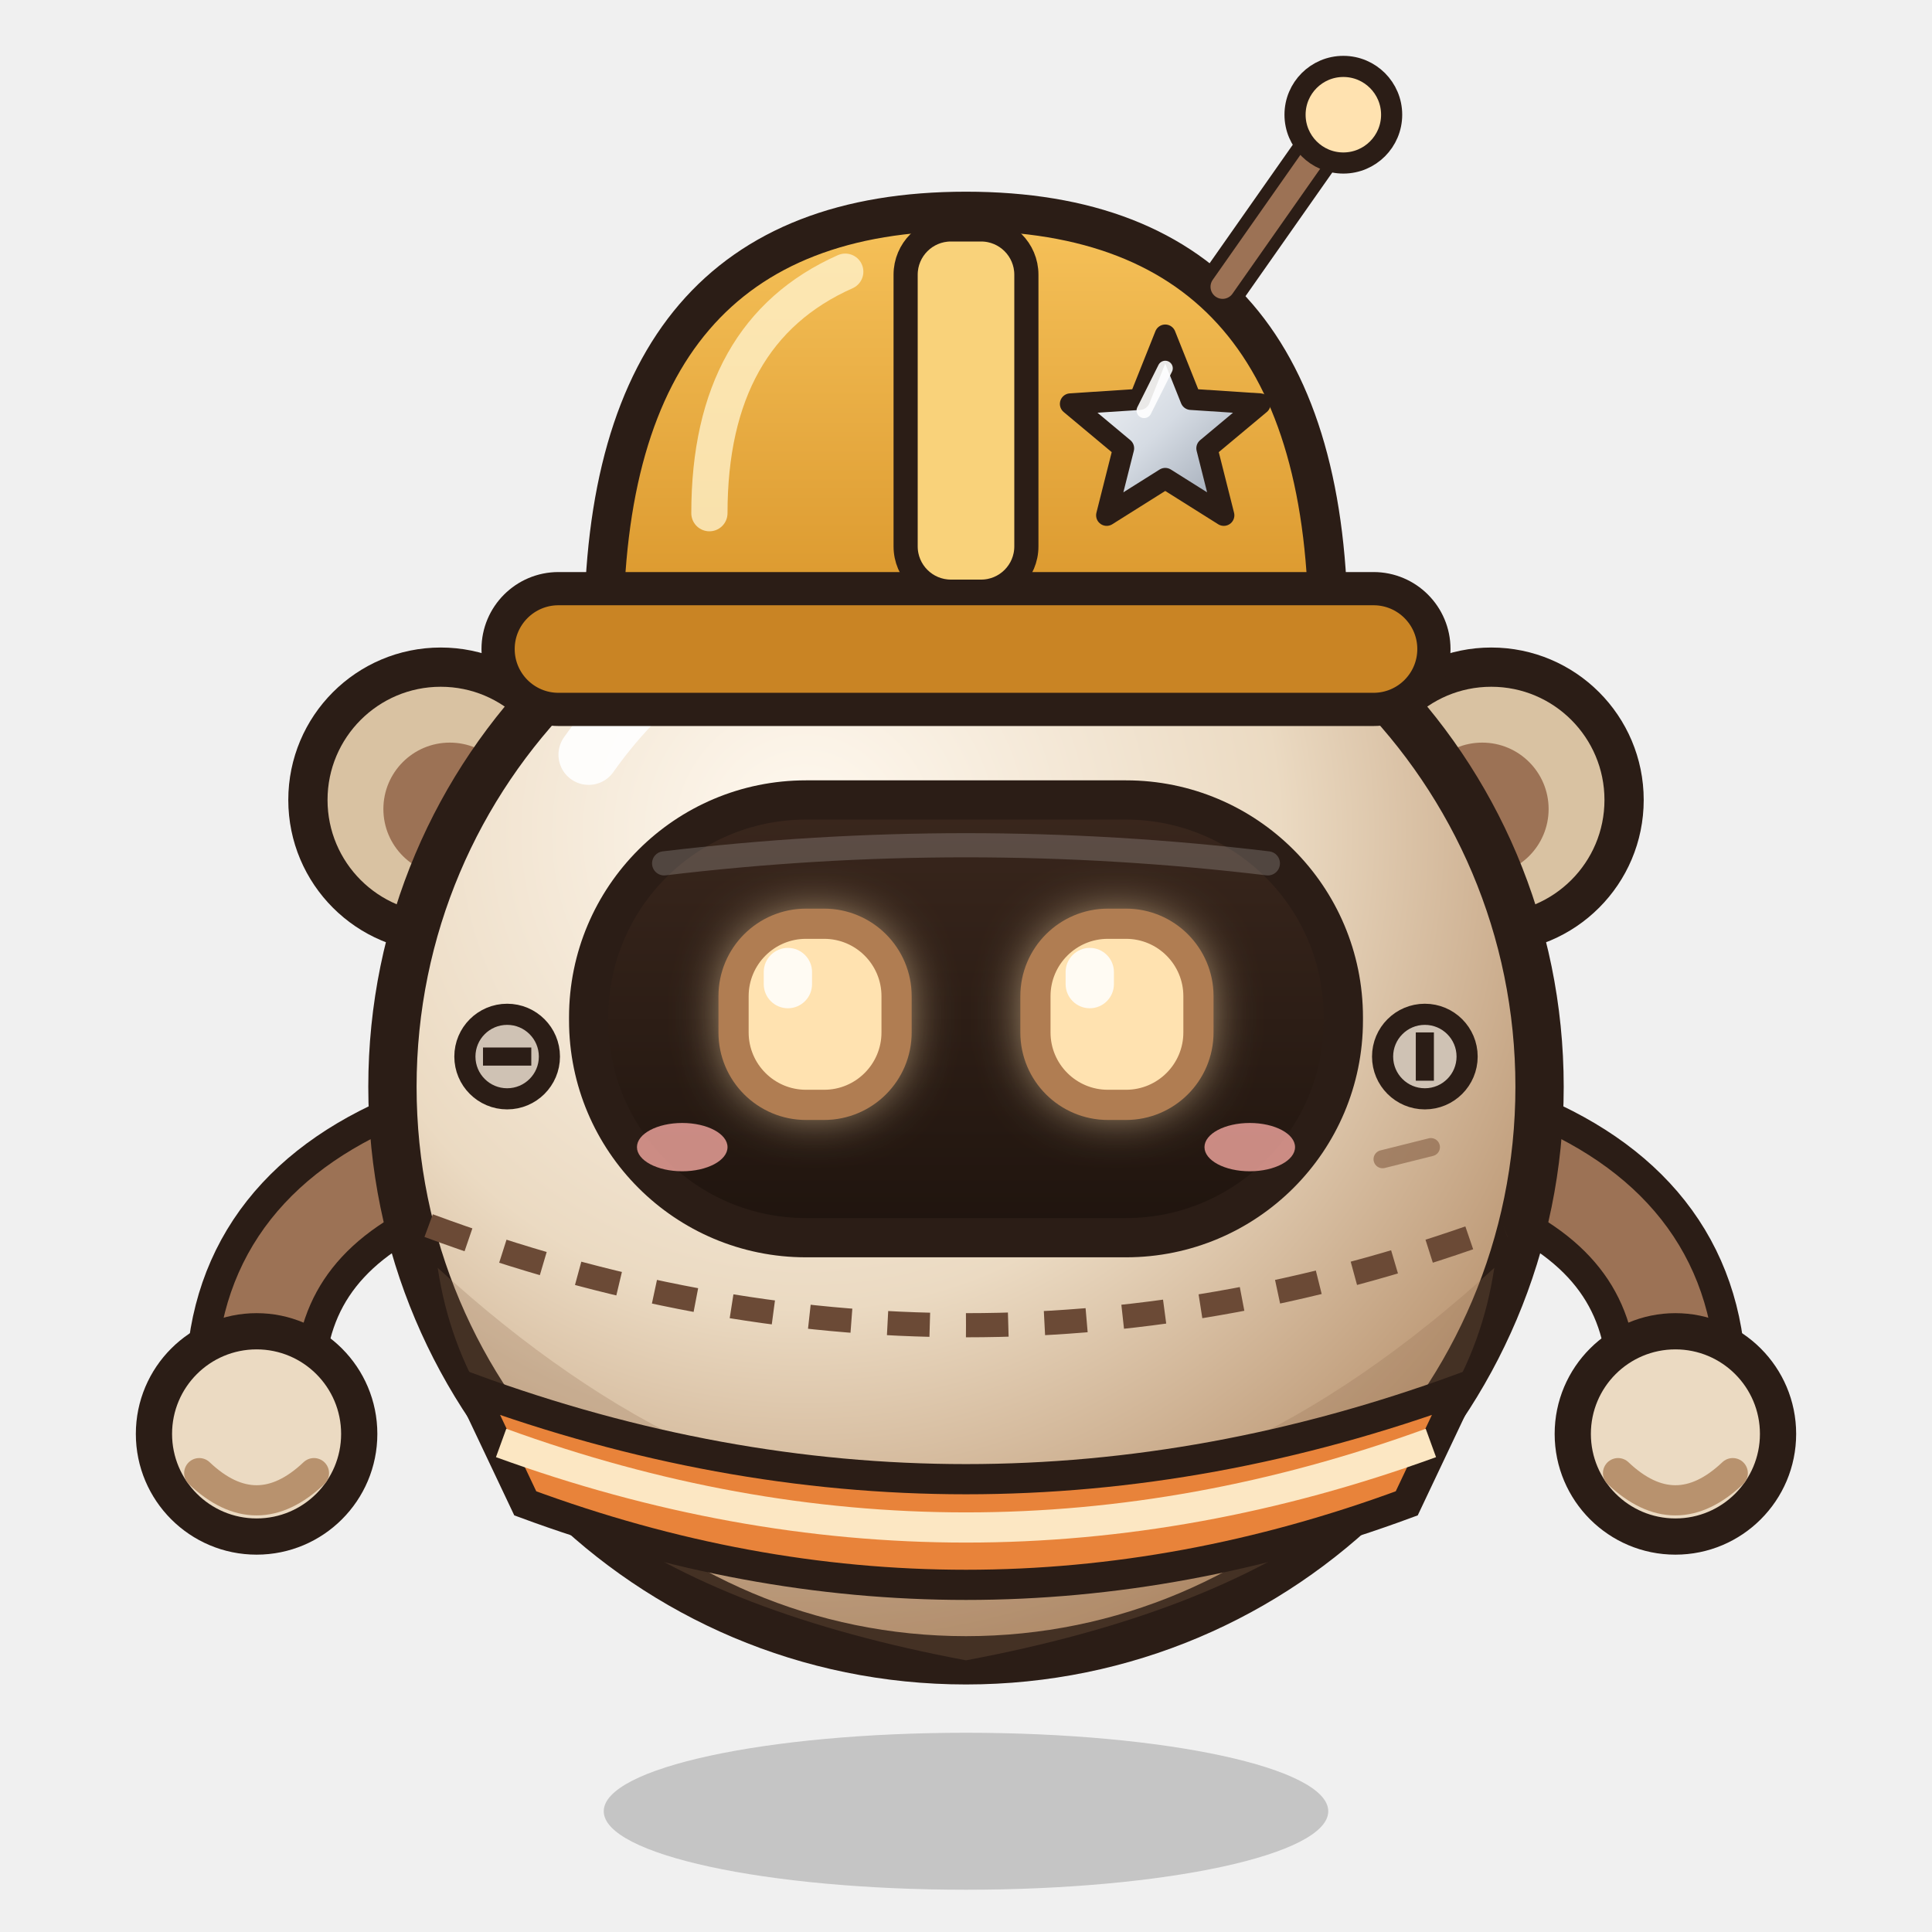
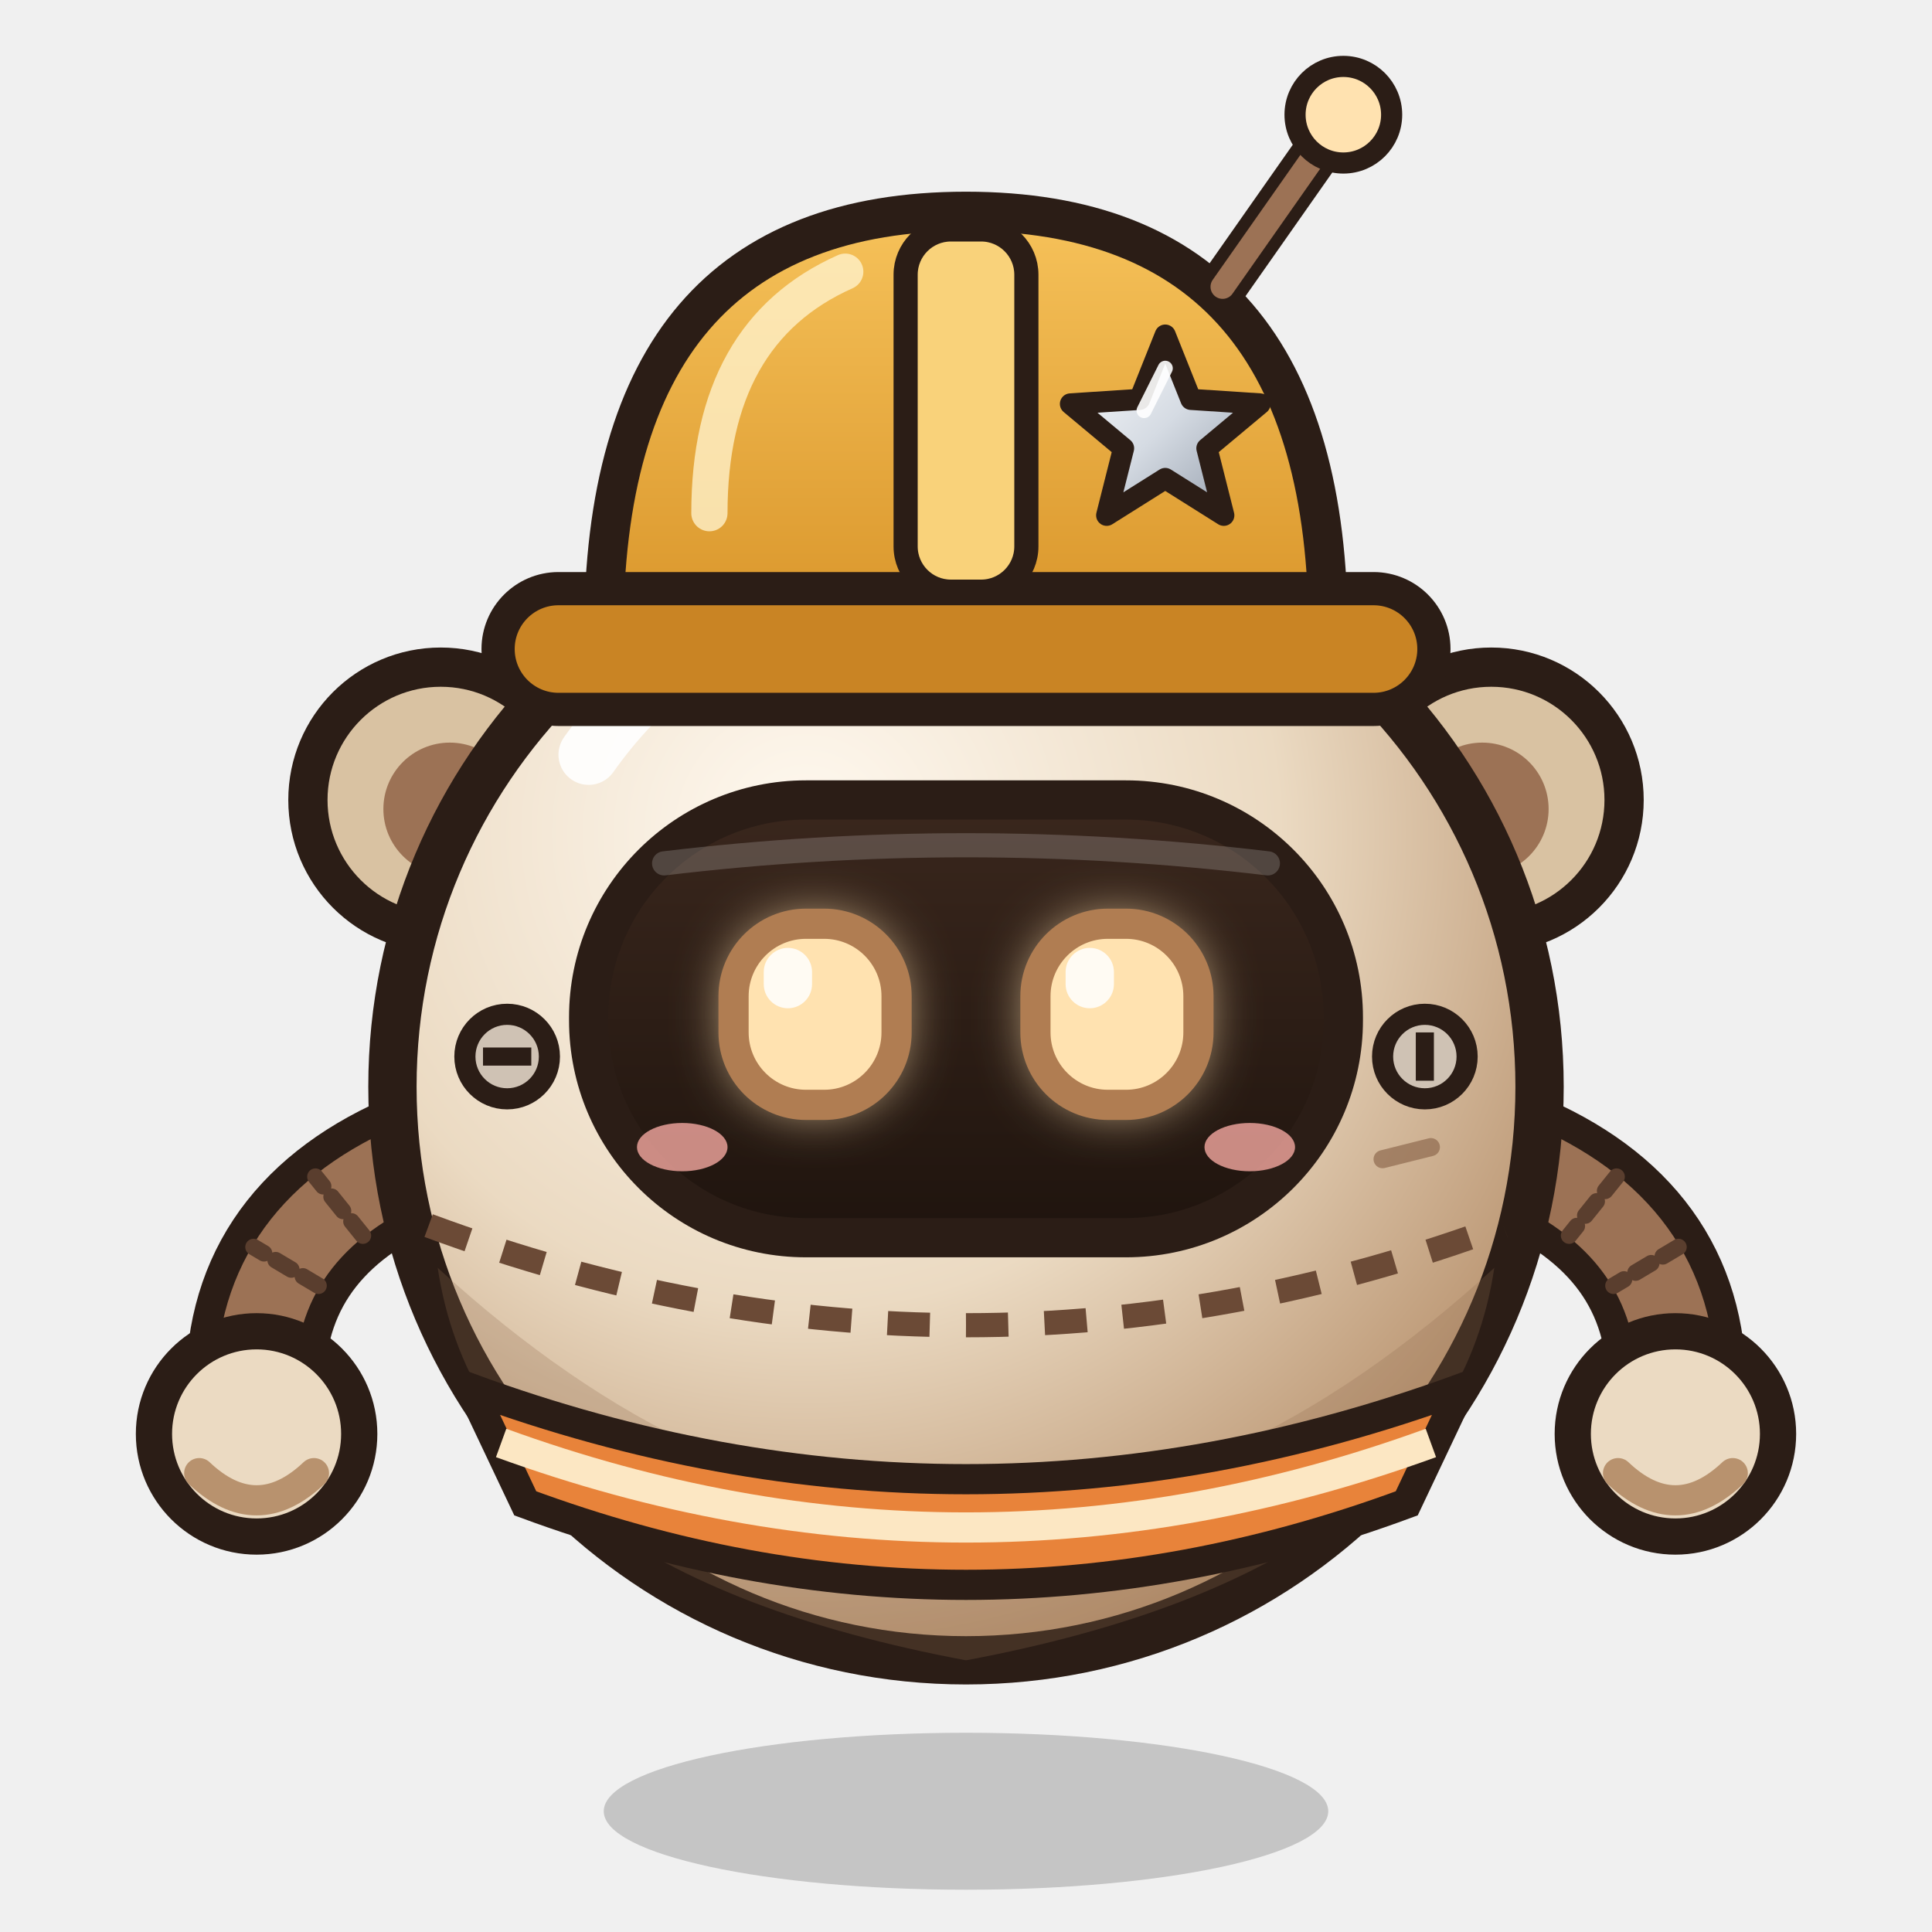
<svg xmlns="http://www.w3.org/2000/svg" viewBox="0 0 64 64" width="256" height="256">
  <defs>
    <radialGradient id="shell" cx="36%" cy="28%" r="75%">
      <stop offset="0%" stop-color="#FFF9F0" />
      <stop offset="55%" stop-color="#EBDAC2" />
      <stop offset="100%" stop-color="#B8926E" />
    </radialGradient>
    <linearGradient id="screen" x1="0" y1="0" x2="0" y2="1">
      <stop offset="0%" stop-color="#3A271D" />
      <stop offset="100%" stop-color="#1F140E" />
    </linearGradient>
    <linearGradient id="hat" x1="0" y1="0" x2="0" y2="1">
      <stop offset="0%" stop-color="#F6C25A" />
      <stop offset="100%" stop-color="#D9952A" />
    </linearGradient>
    <linearGradient id="silver" x1="0" y1="0" x2="1" y2="1">
      <stop offset="0%" stop-color="#FFFFFF" />
      <stop offset="50%" stop-color="#D5DBE3" />
      <stop offset="100%" stop-color="#8E98A6" />
    </linearGradient>
    <filter id="eyeGlow" x="-50%" y="-50%" width="200%" height="200%">
      <feGaussianBlur stdDeviation="0.9" result="b" />
      <feMerge>
        <feMergeNode in="b" />
        <feMergeNode in="SourceGraphic" />
      </feMerge>
    </filter>
  </defs>
  <ellipse cx="32" cy="60" rx="12" ry="2.6" fill="#000" opacity="0.18" />
  <path d="M15 38 Q9 40 8.5 45" stroke="#2B1D16" stroke-width="4.6" fill="none" stroke-linecap="round" />
  <path d="M15 38 Q9 40 8.5 45" stroke="#9C7255" stroke-width="2.6" fill="none" stroke-linecap="round" />
  <path d="M49 38 Q55 40 55.5 45" stroke="#2B1D16" stroke-width="4.6" fill="none" stroke-linecap="round" />
  <path d="M49 38 Q55 40 55.5 45" stroke="#9C7255" stroke-width="2.6" fill="none" stroke-linecap="round" />
+   <path d="M12.02 40.93 L10.45 38.98" stroke="#5A3E2E" stroke-width="0.55" stroke-dasharray="0.6 0.45" stroke-linecap="round" />
+   <path d="M10.55 42.59 L8.40 41.31" stroke="#5A3E2E" stroke-width="0.55" stroke-dasharray="0.6 0.45" stroke-linecap="round" />
+   <path d="M53.55 38.98 L51.98 40.93" stroke="#5A3E2E" stroke-width="0.55" stroke-dasharray="0.6 0.45" stroke-linecap="round" />
+   <path d="M55.60 41.31 L53.45 42.59" stroke="#5A3E2E" stroke-width="0.55" stroke-dasharray="0.6 0.45" stroke-linecap="round" />
  <circle cx="8.5" cy="47.5" r="3.4" fill="#EBDAC2" stroke="#2B1D16" stroke-width="1.2" />
  <circle cx="55.5" cy="47.5" r="3.4" fill="#EBDAC2" stroke="#2B1D16" stroke-width="1.2" />
  <path d="M6.6 48.8 Q8.5 50.6 10.4 48.8" stroke="#B8926E" stroke-width="1" fill="none" stroke-linecap="round" />
  <path d="M53.6 48.8 Q55.5 50.6 57.4 48.8" stroke="#B8926E" stroke-width="1" fill="none" stroke-linecap="round" />
  <circle cx="14.6" cy="26.5" r="4.4" fill="#D9C2A2" stroke="#2B1D16" stroke-width="1.3" />
  <circle cx="14.9" cy="26.8" r="2.2" fill="#9C7255" />
  <circle cx="49.4" cy="26.5" r="4.4" fill="#D9C2A2" stroke="#2B1D16" stroke-width="1.3" />
  <circle cx="49.1" cy="26.8" r="2.2" fill="#9C7255" />
  <circle cx="32" cy="36" r="19" fill="url(#shell)" stroke="#2B1D16" stroke-width="1.6" />
  <path d="M14.5 42 Q32 58 49.5 42 Q48 52 32 55 Q16 52 14.5 42 Z" fill="#8F6A4E" opacity="0.25" />
  <path d="M14.2 40.6 Q32 47.2 49.8 40.6" stroke="#6B4A36" stroke-width="0.8" fill="none" stroke-dasharray="1.4 1.2" />
  <path d="M15.6 46 Q32 52 48.4 46 L46.6 49.8 Q32 55.2 17.4 49.8 Z" fill="#E8833A" stroke="#2B1D16" stroke-width="1" />
  <path d="M16.6 47.8 Q32 53.4 47.4 47.8" stroke="#FCE7C3" stroke-width="1" fill="none" />
  <circle cx="16.8" cy="35" r="1.4" fill="#CFC2B4" stroke="#2B1D16" stroke-width="0.7" />
  <path d="M16 35 L17.6 35" stroke="#2B1D16" stroke-width="0.6" />
  <circle cx="47.2" cy="35" r="1.4" fill="#CFC2B4" stroke="#2B1D16" stroke-width="0.7" />
  <path d="M47.2 34.2 L47.2 35.8" stroke="#2B1D16" stroke-width="0.6" />
  <rect x="19.5" y="26.5" width="25" height="14.5" rx="7.2" fill="url(#screen)" stroke="#2B1D16" stroke-width="1.3" />
  <path d="M22 28.6 Q32 27.4 42 28.6" stroke="#fff" stroke-width="0.8" fill="none" opacity="0.18" stroke-linecap="round" />
  <g filter="url(#eyeGlow)">
    <rect x="24.3" y="30.6" width="5.4" height="6" rx="2.4" fill="#FFE2B0" />
    <rect x="34.3" y="30.6" width="5.4" height="6" rx="2.4" fill="#FFE2B0" />
  </g>
  <rect x="24.3" y="30.6" width="5.4" height="6" rx="2.4" fill="none" stroke="#B07D52" stroke-width="1" />
  <rect x="34.3" y="30.6" width="5.4" height="6" rx="2.4" fill="none" stroke="#B07D52" stroke-width="1" />
  <rect x="25.3" y="31.4" width="1.6" height="2" rx="0.8" fill="#fff" opacity="0.85" />
  <rect x="35.3" y="31.4" width="1.6" height="2" rx="0.8" fill="#fff" opacity="0.85" />
  <ellipse cx="22.6" cy="38" rx="1.5" ry="0.8" fill="#F4A7A0" opacity="0.8" />
  <ellipse cx="41.4" cy="38" rx="1.5" ry="0.8" fill="#F4A7A0" opacity="0.8" />
  <path d="M19.5 25 A15 15 0 0 1 26 19.8" stroke="#fff" stroke-width="2" fill="none" stroke-linecap="round" opacity="0.9" />
  <path d="M45.8 38.4 l1.6 -0.4" stroke="#8F6A4E" stroke-width="0.6" stroke-linecap="round" opacity="0.7" />
  <path d="M20 21 Q20 7 32 7 Q44 7 44 21 Z" fill="url(#hat)" stroke="#2B1D16" stroke-width="1.3" stroke-linejoin="round" />
  <rect x="16.5" y="19.5" width="31" height="4" rx="2" fill="#C98424" stroke="#2B1D16" stroke-width="1.1" />
  <rect x="30" y="7.6" width="4" height="12" rx="1.5" fill="#F9D27A" stroke="#2B1D16" stroke-width="0.8" />
  <path d="M23.5 17 Q23.5 11 28 9" stroke="#FFF1C9" stroke-width="1.2" fill="none" stroke-linecap="round" opacity="0.8" />
  <polygon points="38.60,11.10 39.45,13.23 41.74,13.38 39.98,14.85 40.54,17.07 38.60,15.85 36.66,17.07 37.22,14.85 35.46,13.38 37.75,13.23" fill="url(#silver)" stroke="#2B1D16" stroke-width="0.7" stroke-linejoin="round" />
  <path d="M37.9 13.6 L38.6 12.2" stroke="#fff" stroke-width="0.5" stroke-linecap="round" opacity="0.9" />
  <line x1="40.5" y1="9.5" x2="44.5" y2="3.8" stroke="#2B1D16" stroke-width="1.6" stroke-linecap="round" />
  <line x1="40.5" y1="9.5" x2="44.5" y2="3.8" stroke="#9C7255" stroke-width="0.8" stroke-linecap="round" />
  <circle cx="44.5" cy="3.8" r="1.6" fill="#FFE2B0" stroke="#2B1D16" stroke-width="0.7" />
</svg>
